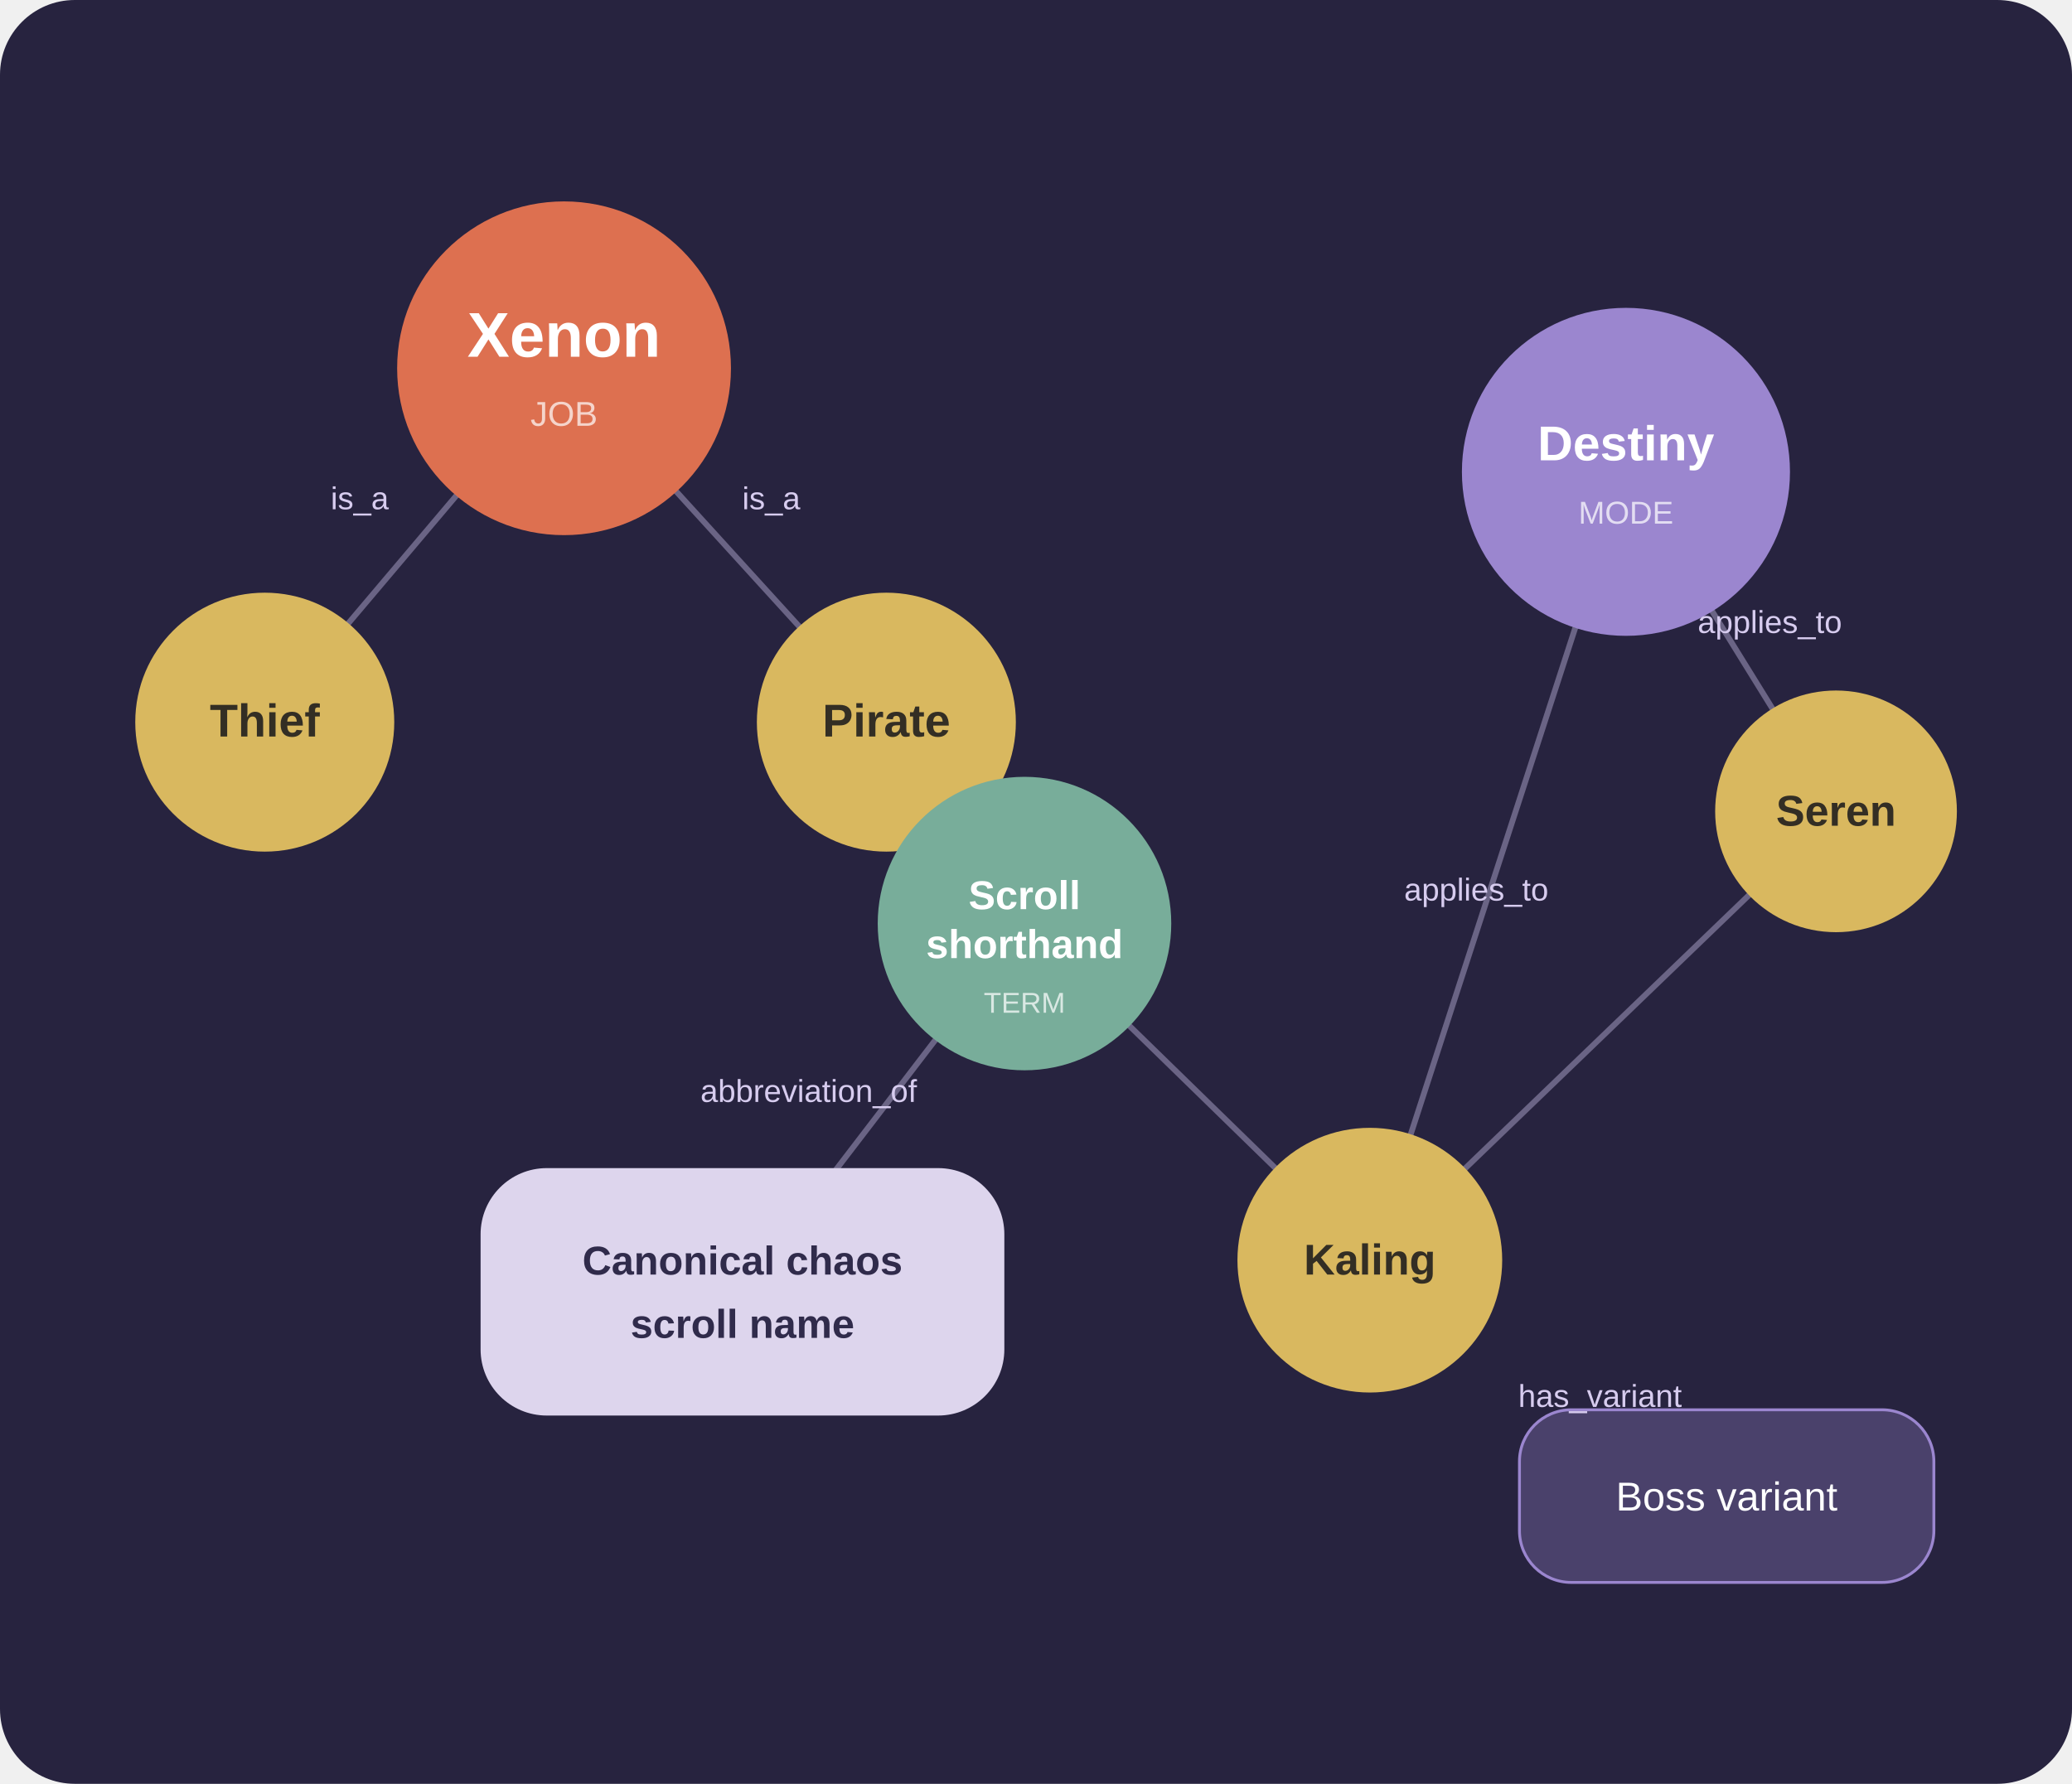
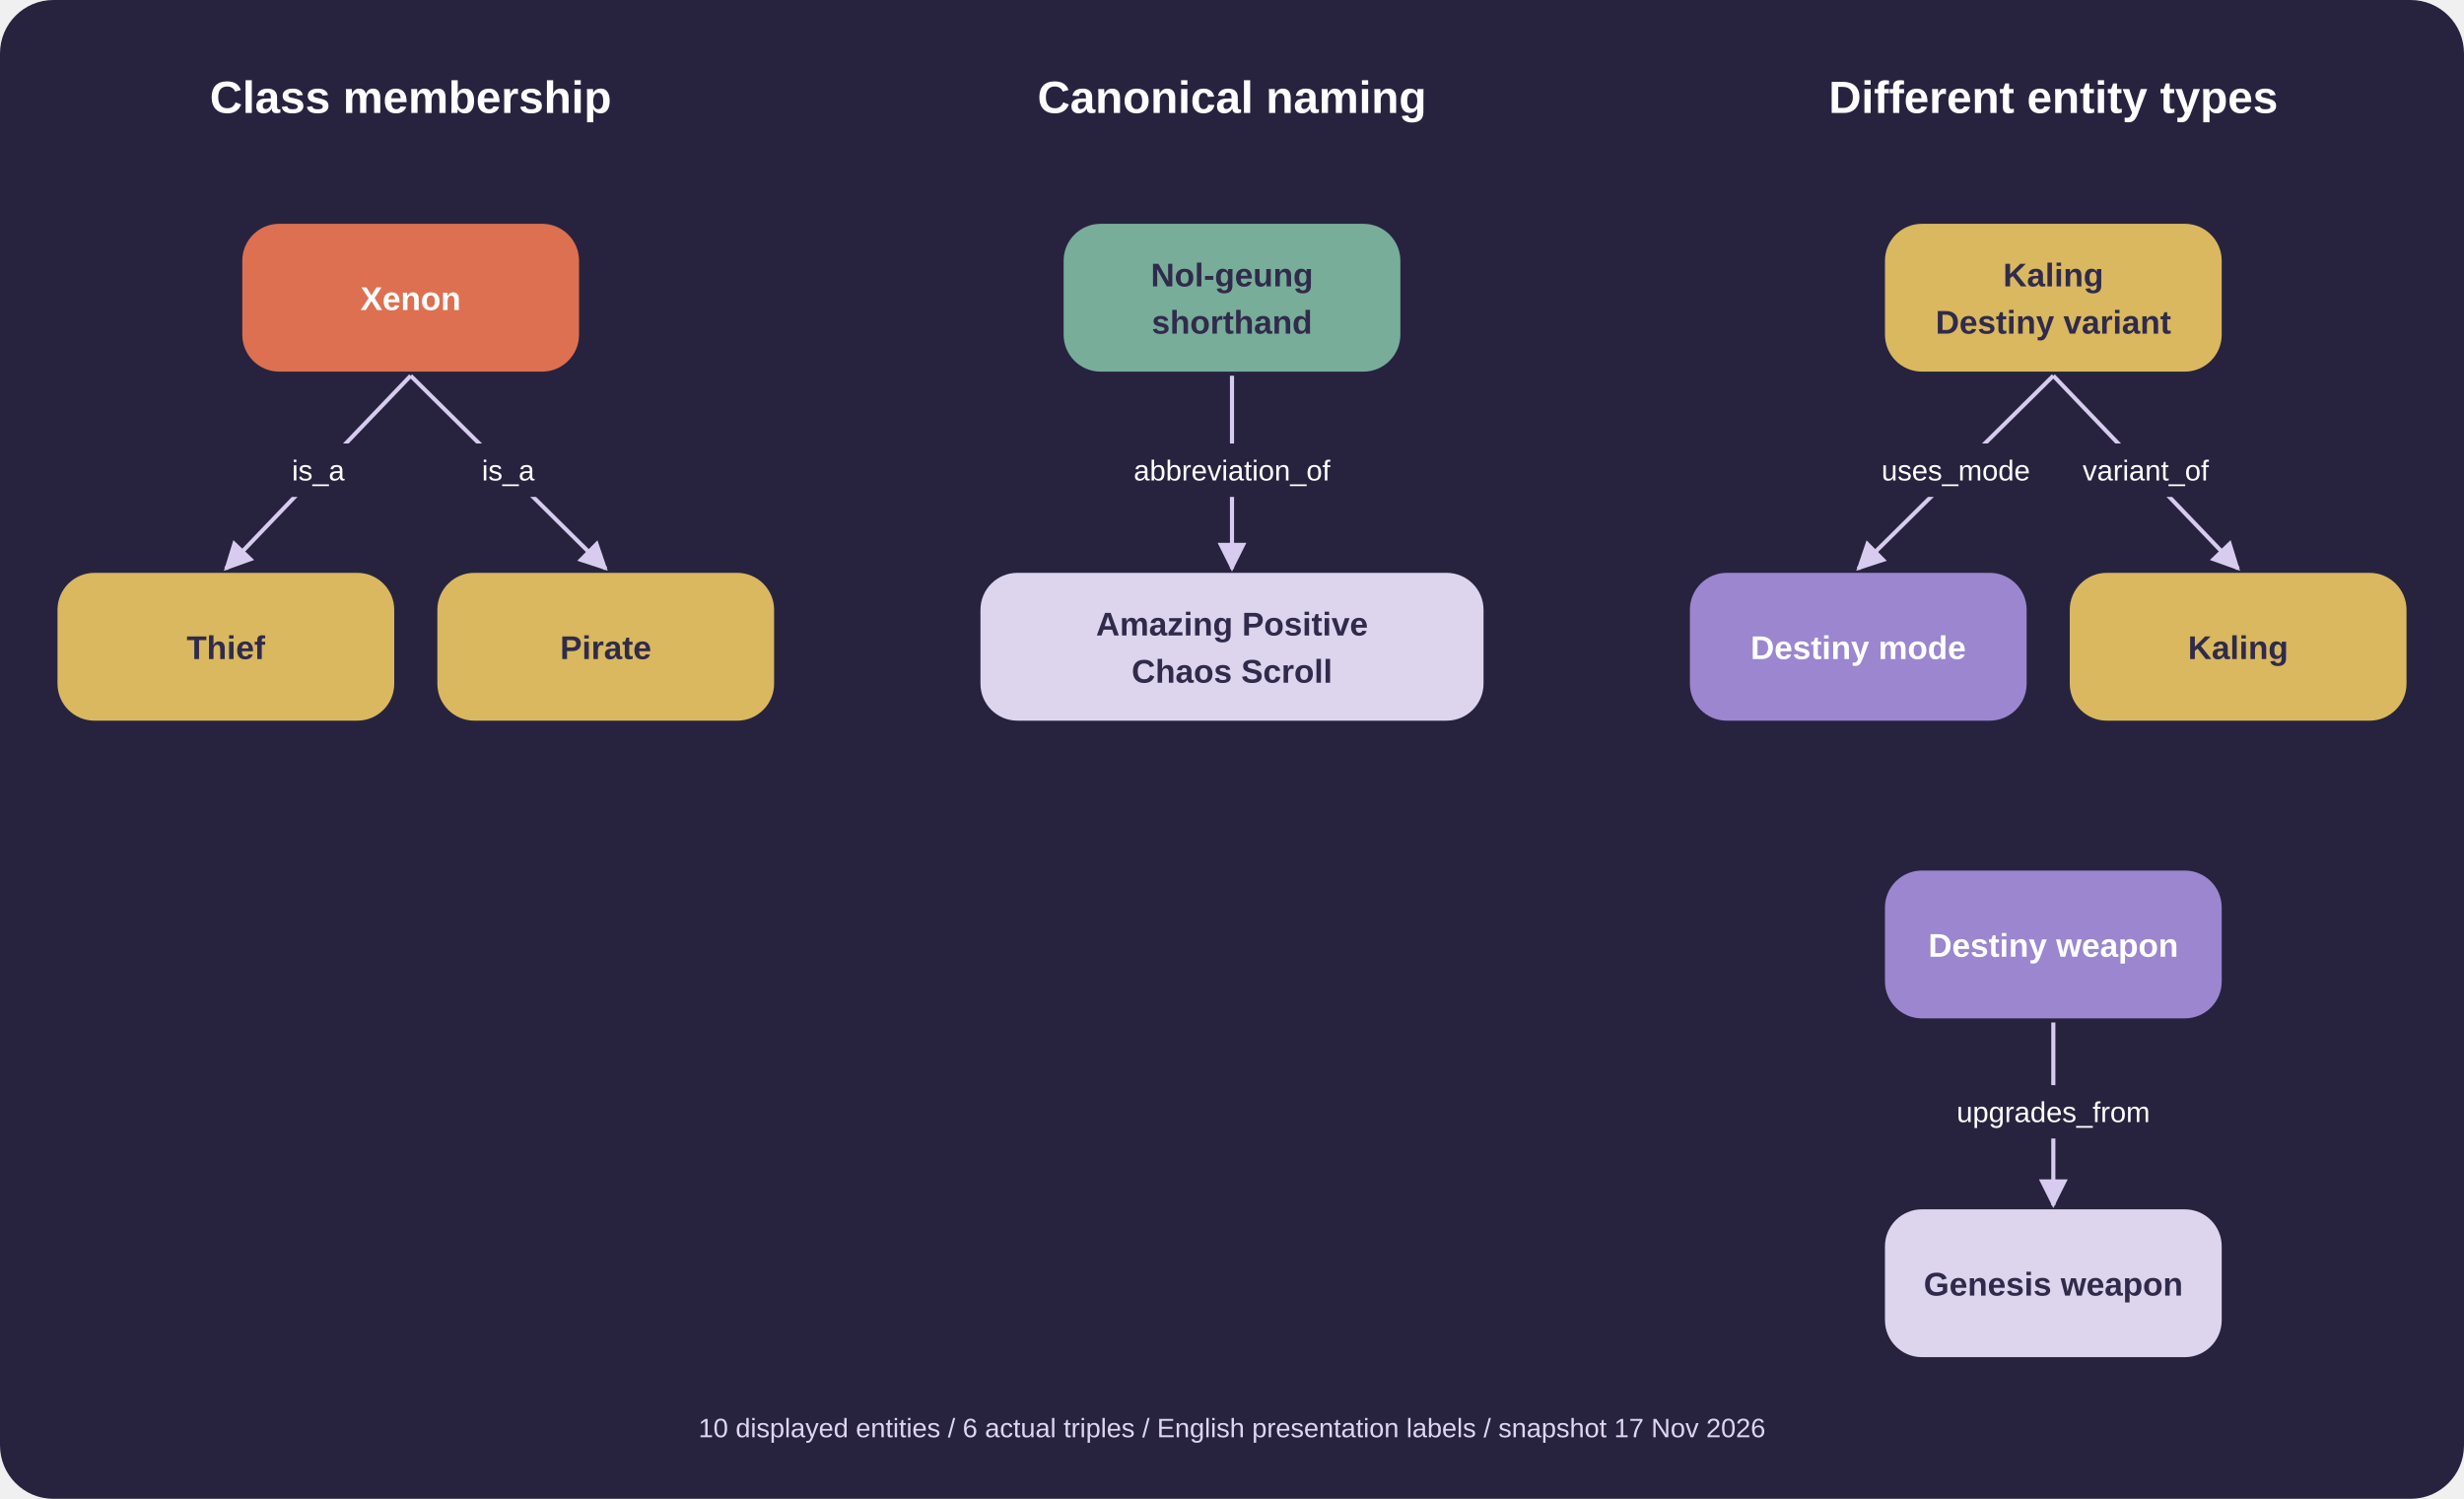
- <svg xmlns="http://www.w3.org/2000/svg" viewBox="0 0 720 620" role="img" aria-labelledby="title desc">
-   <rect width="720" height="620" rx="26" fill="#27233f" />
-   <g fill="none" stroke="#bdb3d9" stroke-width="2" opacity=".45">
-     <path d="M196 128L92 251M196 128l112 123M356 321l-98 128M356 321l120 117M565 164l-89 274M565 164l73 118M476 438l162-156" />
-   </g>
-   <g font-family="Arial, sans-serif" text-anchor="middle">
-     <g transform="translate(196 128)">
-       <circle r="58" fill="#dd7050" />
-       <text y="-4" fill="#fff" font-size="22" font-weight="700">Xenon</text>
-       <text y="20" fill="#fff" opacity=".7" font-size="12">JOB</text>
+ <svg xmlns="http://www.w3.org/2000/svg" viewBox="0 0 1200 730" role="img" aria-labelledby="title desc">
+   <defs>
+     <marker id="arrow" viewBox="0 0 10 10" refX="9" refY="5" markerWidth="7" markerHeight="7" orient="auto-start-reverse">
+       <path d="M0 0L10 5L0 10Z" fill="#d7ccef" />
+     </marker>
+   </defs>
+   <rect width="1200" height="730" rx="26" fill="#27233f" />
+   <g font-family="Arial,sans-serif" text-anchor="middle">
+     <text x="200" y="55" fill="#fff" font-size="22" font-weight="700">Class membership</text>
+     <text x="600" y="55" fill="#fff" font-size="22" font-weight="700">Canonical naming</text>
+     <text x="1000" y="55" fill="#fff" font-size="22" font-weight="700">Different entity types</text>
+     <g data-relation-id="07cb48df920c9a7b181704af936d3296e453276623f1cd910ab9a55639a81cea" data-subject-id="weapon:destiny" data-object-id="weapon:genesis" data-predicate="upgrades_from">
+       <path d="M1000 498L1000 587" fill="none" stroke="#d7ccef" stroke-width="2" marker-end="url(#arrow)" />
+       <rect x="938.0" y="528.5" width="124" height="26" rx="4" fill="#27233f" />
+       <text x="1000.0" y="546.5" fill="#fff" font-size="14">upgrades_from</text>
    </g>
-     <g transform="translate(92 251)">
-       <circle r="45" fill="#d9b85f" />
-       <text y="5" fill="#332e24" font-size="16" font-weight="700">Thief</text>
+     <g data-relation-id="15669a66f5723b6cf5043395dfd8c6b0ab30df086ccac9cf9fbfaf0d5313b01a" data-subject-id="boss-variant:kaling-destiny" data-object-id="content-mode:destiny" data-predicate="uses_mode">
+       <path d="M1000 183L905 277" fill="none" stroke="#d7ccef" stroke-width="2" marker-end="url(#arrow)" />
+       <rect x="906.5" y="216.0" width="92" height="26" rx="4" fill="#27233f" />
+       <text x="952.5" y="234.0" fill="#fff" font-size="14">uses_mode</text>
    </g>
-     <g transform="translate(308 251)">
-       <circle r="45" fill="#d9b85f" />
-       <text y="5" fill="#332e24" font-size="16" font-weight="700">Pirate</text>
+     <g data-relation-id="834156a1682780eda84ff3d73c880fe2736b49f4aafcaaeeca0f8f7c1442000e" data-subject-id="abbreviation:amazing-positive-chaos-scroll" data-object-id="item:amazing-positive-chaos-scroll" data-predicate="abbreviation_of">
+       <path d="M600 183L600 277" fill="none" stroke="#d7ccef" stroke-width="2" marker-end="url(#arrow)" />
+       <rect x="530.0" y="216.0" width="140" height="26" rx="4" fill="#27233f" />
+       <text x="600.0" y="234.0" fill="#fff" font-size="14">abbreviation_of</text>
    </g>
-     <text x="125" y="177" fill="#d7ccef" font-size="11">is_a</text>
-     <text x="268" y="177" fill="#d7ccef" font-size="11">is_a</text>
-     <g transform="translate(356 321)">
-       <circle r="51" fill="#78ad9a" />
-       <text y="-5" fill="#fff" font-size="14" font-weight="700">Scroll</text>
-       <text y="12" fill="#fff" font-size="14" font-weight="700">shorthand</text>
-       <text y="31" fill="#fff" opacity=".72" font-size="10">TERM</text>
+     <g data-relation-id="83cf9ed95aef1e7702dada6df5e66104b15df4173cd6a1eadccedfba28c8c504" data-subject-id="job:xenon" data-object-id="job-family:pirate" data-predicate="is_a">
+       <path d="M200 183L295 277" fill="none" stroke="#d7ccef" stroke-width="2" marker-end="url(#arrow)" />
+       <rect x="221.5" y="216.0" width="52" height="26" rx="4" fill="#27233f" />
+       <text x="247.5" y="234.0" fill="#fff" font-size="14">is_a</text>
    </g>
-     <g transform="translate(258 449)">
-       <rect x="-91" y="-43" width="182" height="86" rx="23" fill="#ddd5ed" />
-       <text y="-6" fill="#302b4b" font-size="14" font-weight="700">Canonical chaos</text>
-       <text y="16" fill="#302b4b" font-size="14" font-weight="700">scroll name</text>
+     <g data-relation-id="ed811b82c523e222fe55d662ef15583d9eee6a564bd93d53c80310877d11332a" data-subject-id="boss-variant:kaling-destiny" data-object-id="boss:kaling" data-predicate="variant_of">
+       <path d="M1000 183L1090 277" fill="none" stroke="#d7ccef" stroke-width="2" marker-end="url(#arrow)" />
+       <rect x="995.0" y="216.0" width="100" height="26" rx="4" fill="#27233f" />
+       <text x="1045.0" y="234.0" fill="#fff" font-size="14">variant_of</text>
    </g>
-     <text x="281" y="383" fill="#d7ccef" font-size="11">abbreviation_of</text>
-     <g transform="translate(565 164)">
-       <circle r="57" fill="#9b86cf" />
-       <text y="-4" fill="#fff" font-size="17" font-weight="700">Destiny</text>
-       <text y="18" fill="#fff" opacity=".72" font-size="11">MODE</text>
+     <g data-relation-id="fe78d5680c0e04d51d5c164a2efd6d8d46e5a1f8b479655a24db84e9f11d06bd" data-subject-id="job:xenon" data-object-id="job-family:thief" data-predicate="is_a">
+       <path d="M200 183L110 277" fill="none" stroke="#d7ccef" stroke-width="2" marker-end="url(#arrow)" />
+       <rect x="129.0" y="216.0" width="52" height="26" rx="4" fill="#27233f" />
+       <text x="155.0" y="234.0" fill="#fff" font-size="14">is_a</text>
    </g>
-     <g transform="translate(638 282)">
-       <circle r="42" fill="#d9b85f" />
-       <text y="5" fill="#332e24" font-size="15" font-weight="700">Seren</text>
+     <g data-entity-id="job:xenon">
+       <rect x="118.0" y="109" width="164" height="72" rx="18" fill="#dd7050" />
+       <text x="200" y="151.0" fill="#fff" font-size="16" font-weight="700">Xenon</text>
    </g>
-     <g transform="translate(476 438)">
-       <circle r="46" fill="#d9b85f" />
-       <text y="5" fill="#332e24" font-size="15" font-weight="700">Kaling</text>
+     <g data-entity-id="job-family:thief">
+       <rect x="28.0" y="279" width="164" height="72" rx="18" fill="#d9b85f" />
+       <text x="110" y="321.0" fill="#302b4b" font-size="16" font-weight="700">Thief</text>
    </g>
-     <text x="615" y="220" fill="#d7ccef" font-size="11">applies_to</text>
-     <text x="513" y="313" fill="#d7ccef" font-size="11">applies_to</text>
-     <g transform="translate(600 520)">
-       <rect x="-72" y="-30" width="144" height="60" rx="18" fill="#4a416b" stroke="#9b86cf" />
-       <text y="5" fill="#fff" font-size="14">Boss variant</text>
+     <g data-entity-id="job-family:pirate">
+       <rect x="213.0" y="279" width="164" height="72" rx="18" fill="#d9b85f" />
+       <text x="295" y="321.0" fill="#302b4b" font-size="16" font-weight="700">Pirate</text>
    </g>
-     <text x="556" y="489" fill="#d7ccef" font-size="11">has_variant</text>
+     <g data-entity-id="abbreviation:amazing-positive-chaos-scroll">
+       <rect x="518.0" y="109" width="164" height="72" rx="18" fill="#78ad9a" />
+       <text x="600" y="139.5" fill="#302b4b" font-size="16" font-weight="700">Nol-geung</text>
+       <text x="600" y="162.5" fill="#302b4b" font-size="16" font-weight="700">shorthand</text>
+     </g>
+     <g data-entity-id="item:amazing-positive-chaos-scroll">
+       <rect x="477.5" y="279" width="245" height="72" rx="18" fill="#ddd5ed" />
+       <text x="600" y="309.5" fill="#302b4b" font-size="16" font-weight="700">Amazing Positive</text>
+       <text x="600" y="332.5" fill="#302b4b" font-size="16" font-weight="700">Chaos Scroll</text>
+     </g>
+     <g data-entity-id="boss-variant:kaling-destiny">
+       <rect x="918.0" y="109" width="164" height="72" rx="18" fill="#d9b85f" />
+       <text x="1000" y="139.5" fill="#302b4b" font-size="16" font-weight="700">Kaling</text>
+       <text x="1000" y="162.5" fill="#302b4b" font-size="16" font-weight="700">Destiny variant</text>
+     </g>
+     <g data-entity-id="content-mode:destiny">
+       <rect x="823.0" y="279" width="164" height="72" rx="18" fill="#9b86cf" />
+       <text x="905" y="321.0" fill="#fff" font-size="16" font-weight="700">Destiny mode</text>
+     </g>
+     <g data-entity-id="boss:kaling">
+       <rect x="1008.0" y="279" width="164" height="72" rx="18" fill="#d9b85f" />
+       <text x="1090" y="321.0" fill="#302b4b" font-size="16" font-weight="700">Kaling</text>
+     </g>
+     <g data-entity-id="weapon:destiny">
+       <rect x="918.0" y="424" width="164" height="72" rx="18" fill="#9b86cf" />
+       <text x="1000" y="466.0" fill="#fff" font-size="16" font-weight="700">Destiny weapon</text>
+     </g>
+     <g data-entity-id="weapon:genesis">
+       <rect x="918.0" y="589" width="164" height="72" rx="18" fill="#ddd5ed" />
+       <text x="1000" y="631.0" fill="#302b4b" font-size="16" font-weight="700">Genesis weapon</text>
+     </g>
+     <text x="600" y="700" fill="#ded6ef" font-size="13">10 displayed entities / 6 actual triples / English presentation labels / snapshot 17 Nov 2026</text>
  </g>
</svg>
